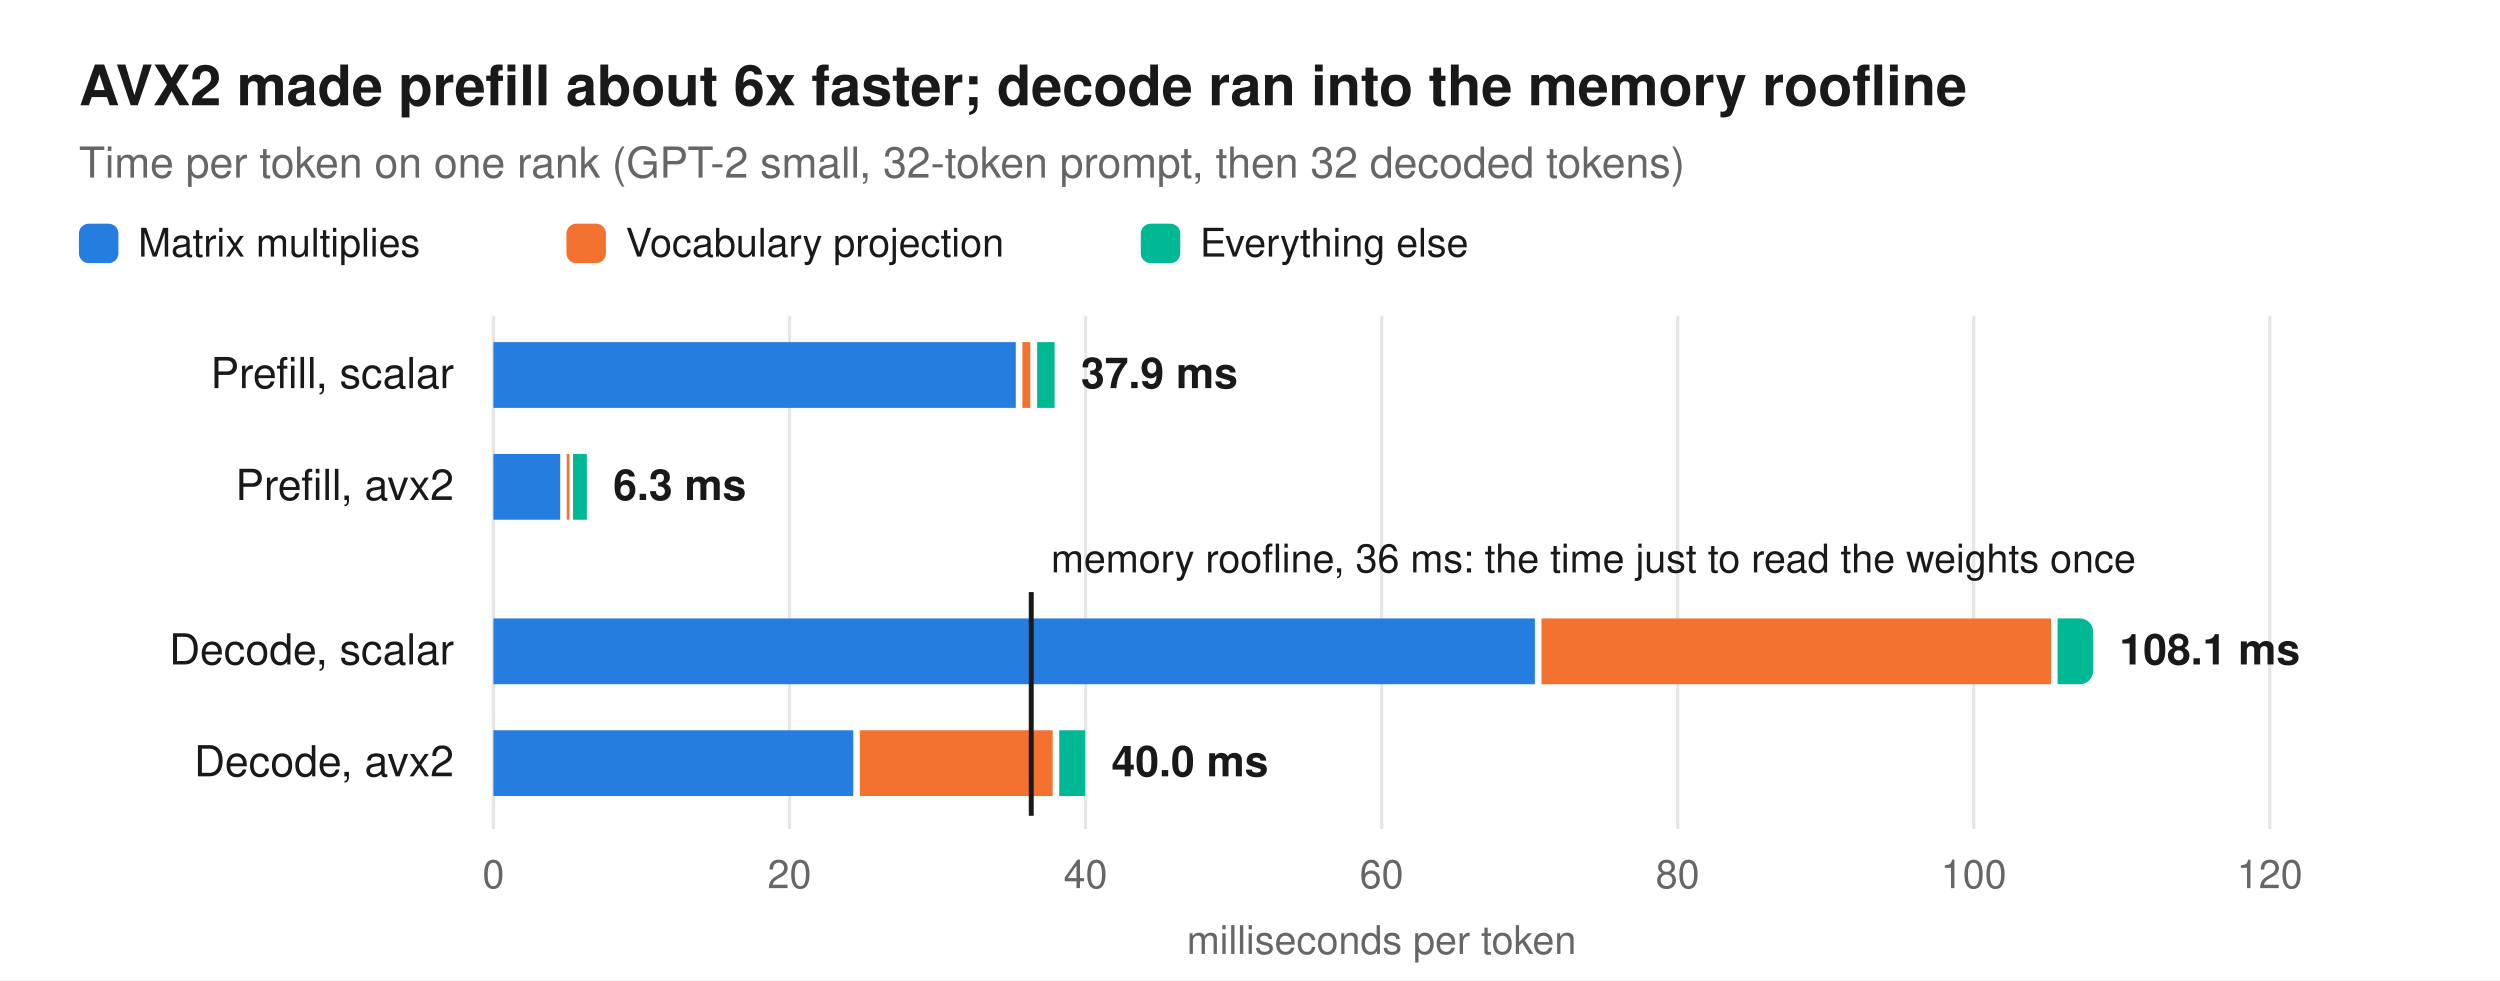
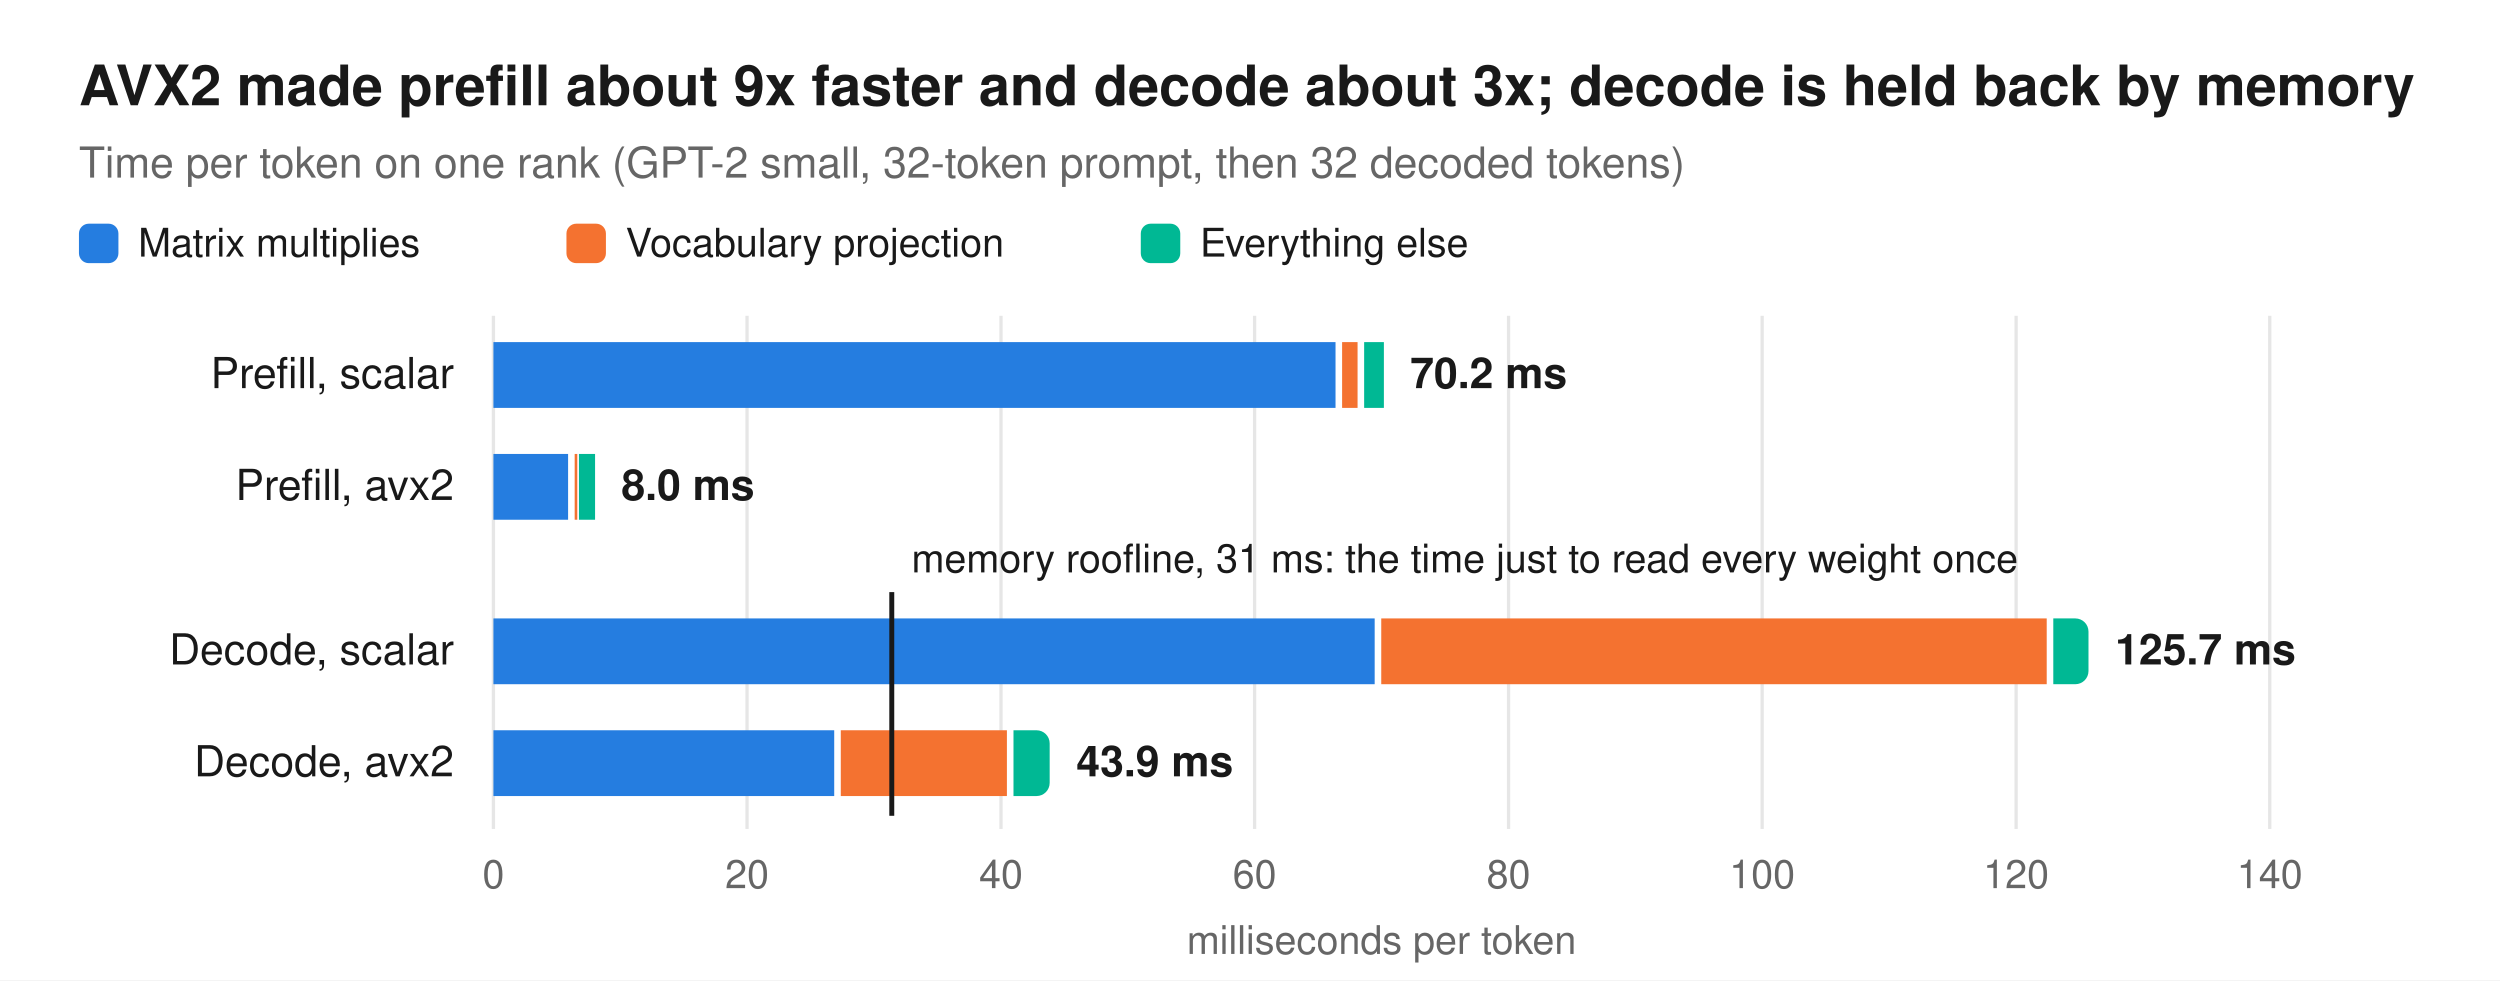
<svg xmlns="http://www.w3.org/2000/svg" viewBox="0 0 760 298" width="760" height="298" role="img" font-family="-apple-system, BlinkMacSystemFont, 'Segoe UI', Helvetica, Arial, sans-serif">
  <rect width="760" height="298" fill="#ffffff" />
-   <text x="24" y="32" font-size="17" font-weight="600" fill="#191919">AVX2 made prefill about 6x faster; decode ran into the memory roofline</text>
+   <text x="24" y="32" font-size="17" font-weight="600" fill="#191919">AVX2 made prefill about 9x faster and decode about 3x; decode is held back by memory</text>
  <text x="24" y="54" font-size="13" fill="#666666">Time per token on one rank (GPT-2 small, 32-token prompt, then 32 decoded tokens)</text>
  <rect x="24" y="68" width="12" height="12" rx="3" fill="#257de0" />
  <text x="42" y="78" font-size="12" fill="#191919">Matrix multiplies</text>
  <rect x="172.2" y="68" width="12" height="12" rx="3" fill="#f47230" />
  <text x="190.2" y="78" font-size="12" fill="#191919">Vocabulary projection</text>
  <rect x="346.8" y="68" width="12" height="12" rx="3" fill="#00b894" />
  <text x="364.8" y="78" font-size="12" fill="#191919">Everything else</text>
  <line x1="150.0" y1="96" x2="150.0" y2="252" stroke="#e6e6e6" stroke-width="1" />
  <text x="150.0" y="270" font-size="12" fill="#666666" text-anchor="middle">0</text>
-   <line x1="240.0" y1="96" x2="240.0" y2="252" stroke="#e6e6e6" stroke-width="1" />
-   <text x="240.0" y="270" font-size="12" fill="#666666" text-anchor="middle">20</text>
-   <line x1="330.0" y1="96" x2="330.0" y2="252" stroke="#e6e6e6" stroke-width="1" />
-   <text x="330.0" y="270" font-size="12" fill="#666666" text-anchor="middle">40</text>
-   <line x1="420.0" y1="96" x2="420.0" y2="252" stroke="#e6e6e6" stroke-width="1" />
-   <text x="420.0" y="270" font-size="12" fill="#666666" text-anchor="middle">60</text>
-   <line x1="510.0" y1="96" x2="510.0" y2="252" stroke="#e6e6e6" stroke-width="1" />
-   <text x="510.0" y="270" font-size="12" fill="#666666" text-anchor="middle">80</text>
-   <line x1="600.0" y1="96" x2="600.0" y2="252" stroke="#e6e6e6" stroke-width="1" />
-   <text x="600.0" y="270" font-size="12" fill="#666666" text-anchor="middle">100</text>
+   <line x1="227.1" y1="96" x2="227.1" y2="252" stroke="#e6e6e6" stroke-width="1" />
+   <text x="227.1" y="270" font-size="12" fill="#666666" text-anchor="middle">20</text>
+   <line x1="304.3" y1="96" x2="304.3" y2="252" stroke="#e6e6e6" stroke-width="1" />
+   <text x="304.3" y="270" font-size="12" fill="#666666" text-anchor="middle">40</text>
+   <line x1="381.4" y1="96" x2="381.4" y2="252" stroke="#e6e6e6" stroke-width="1" />
+   <text x="381.4" y="270" font-size="12" fill="#666666" text-anchor="middle">60</text>
+   <line x1="458.6" y1="96" x2="458.6" y2="252" stroke="#e6e6e6" stroke-width="1" />
+   <text x="458.6" y="270" font-size="12" fill="#666666" text-anchor="middle">80</text>
+   <line x1="535.7" y1="96" x2="535.7" y2="252" stroke="#e6e6e6" stroke-width="1" />
+   <text x="535.7" y="270" font-size="12" fill="#666666" text-anchor="middle">100</text>
+   <line x1="612.9" y1="96" x2="612.9" y2="252" stroke="#e6e6e6" stroke-width="1" />
+   <text x="612.9" y="270" font-size="12" fill="#666666" text-anchor="middle">120</text>
  <line x1="690.0" y1="96" x2="690.0" y2="252" stroke="#e6e6e6" stroke-width="1" />
-   <text x="690.0" y="270" font-size="12" fill="#666666" text-anchor="middle">120</text>
+   <text x="690.0" y="270" font-size="12" fill="#666666" text-anchor="middle">140</text>
  <text x="420.0" y="290" font-size="12" fill="#666666" text-anchor="middle">milliseconds per token</text>
  <text x="138" y="118.0" font-size="13" fill="#191919" text-anchor="end">Prefill, scalar</text>
-   <rect x="150.0" y="104" width="158.8" height="20" fill="#257de0" />
-   <rect x="310.8" y="104" width="2.4" height="20" fill="#f47230" />
-   <rect x="315.3" y="104" width="5.3" height="20" fill="#00b894" />
-   <text x="328.6" y="118.0" font-size="13" font-weight="600" fill="#191919">37.9 ms</text>
+   <rect x="150.0" y="104" width="256.0" height="20" fill="#257de0" />
+   <rect x="408.0" y="104" width="4.7" height="20" fill="#f47230" />
+   <rect x="414.7" y="104" width="6.0" height="20" fill="#00b894" />
+   <text x="428.7" y="118.0" font-size="13" font-weight="600" fill="#191919">70.2 ms</text>
  <text x="138" y="152.0" font-size="13" fill="#191919" text-anchor="end">Prefill, avx2</text>
-   <rect x="150.0" y="138" width="20.3" height="20" fill="#257de0" />
-   <rect x="172.3" y="138" width="0.8" height="20" fill="#f47230" />
-   <rect x="174.2" y="138" width="4.2" height="20" fill="#00b894" />
-   <text x="186.4" y="152.0" font-size="13" font-weight="600" fill="#191919">6.3 ms</text>
+   <rect x="150.0" y="138" width="22.7" height="20" fill="#257de0" />
+   <rect x="174.7" y="138" width="0.8" height="20" fill="#f47230" />
+   <rect x="176.0" y="138" width="4.9" height="20" fill="#00b894" />
+   <text x="188.9" y="152.0" font-size="13" font-weight="600" fill="#191919">8.0 ms</text>
  <text x="138" y="202.0" font-size="13" fill="#191919" text-anchor="end">Decode, scalar</text>
-   <rect x="150.0" y="188" width="316.6" height="20" fill="#257de0" />
-   <rect x="468.6" y="188" width="154.9" height="20" fill="#f47230" />
-   <path d="M625.5 188 h6.8 a4 4 0 0 1 4 4 v12 a4 4 0 0 1 -4 4 h-6.8 z" fill="#00b894" />
-   <text x="644.3" y="202.0" font-size="13" font-weight="600" fill="#191919">108.1 ms</text>
+   <rect x="150.0" y="188" width="267.9" height="20" fill="#257de0" />
+   <rect x="419.9" y="188" width="202.3" height="20" fill="#f47230" />
+   <path d="M624.2 188 h6.7 a4 4 0 0 1 4 4 v12 a4 4 0 0 1 -4 4 h-6.7 z" fill="#00b894" />
+   <text x="643.0" y="202.0" font-size="13" font-weight="600" fill="#191919">125.7 ms</text>
  <text x="138" y="236.0" font-size="13" fill="#191919" text-anchor="end">Decode, avx2</text>
-   <rect x="150.0" y="222" width="109.4" height="20" fill="#257de0" />
-   <rect x="261.4" y="222" width="58.6" height="20" fill="#f47230" />
-   <rect x="322.0" y="222" width="7.9" height="20" fill="#00b894" />
-   <text x="337.9" y="236.0" font-size="13" font-weight="600" fill="#191919">40.0 ms</text>
-   <line x1="313.5" y1="180" x2="313.5" y2="248" stroke="#191919" stroke-width="1.5" />
-   <text x="319.5" y="174" font-size="12" fill="#191919">memory roofline, 36 ms: the time just to read the weights once</text>
+   <rect x="150.0" y="222" width="103.6" height="20" fill="#257de0" />
+   <rect x="255.6" y="222" width="50.5" height="20" fill="#f47230" />
+   <path d="M308.1 222 h7.0 a4 4 0 0 1 4 4 v12 a4 4 0 0 1 -4 4 h-7.0 z" fill="#00b894" />
+   <text x="327.2" y="236.0" font-size="13" font-weight="600" fill="#191919">43.9 ms</text>
+   <line x1="271.1" y1="180" x2="271.1" y2="248" stroke="#191919" stroke-width="1.5" />
+   <text x="277.1" y="174" font-size="12" fill="#191919">memory roofline, 31 ms: the time just to read every weight once</text>
</svg>
